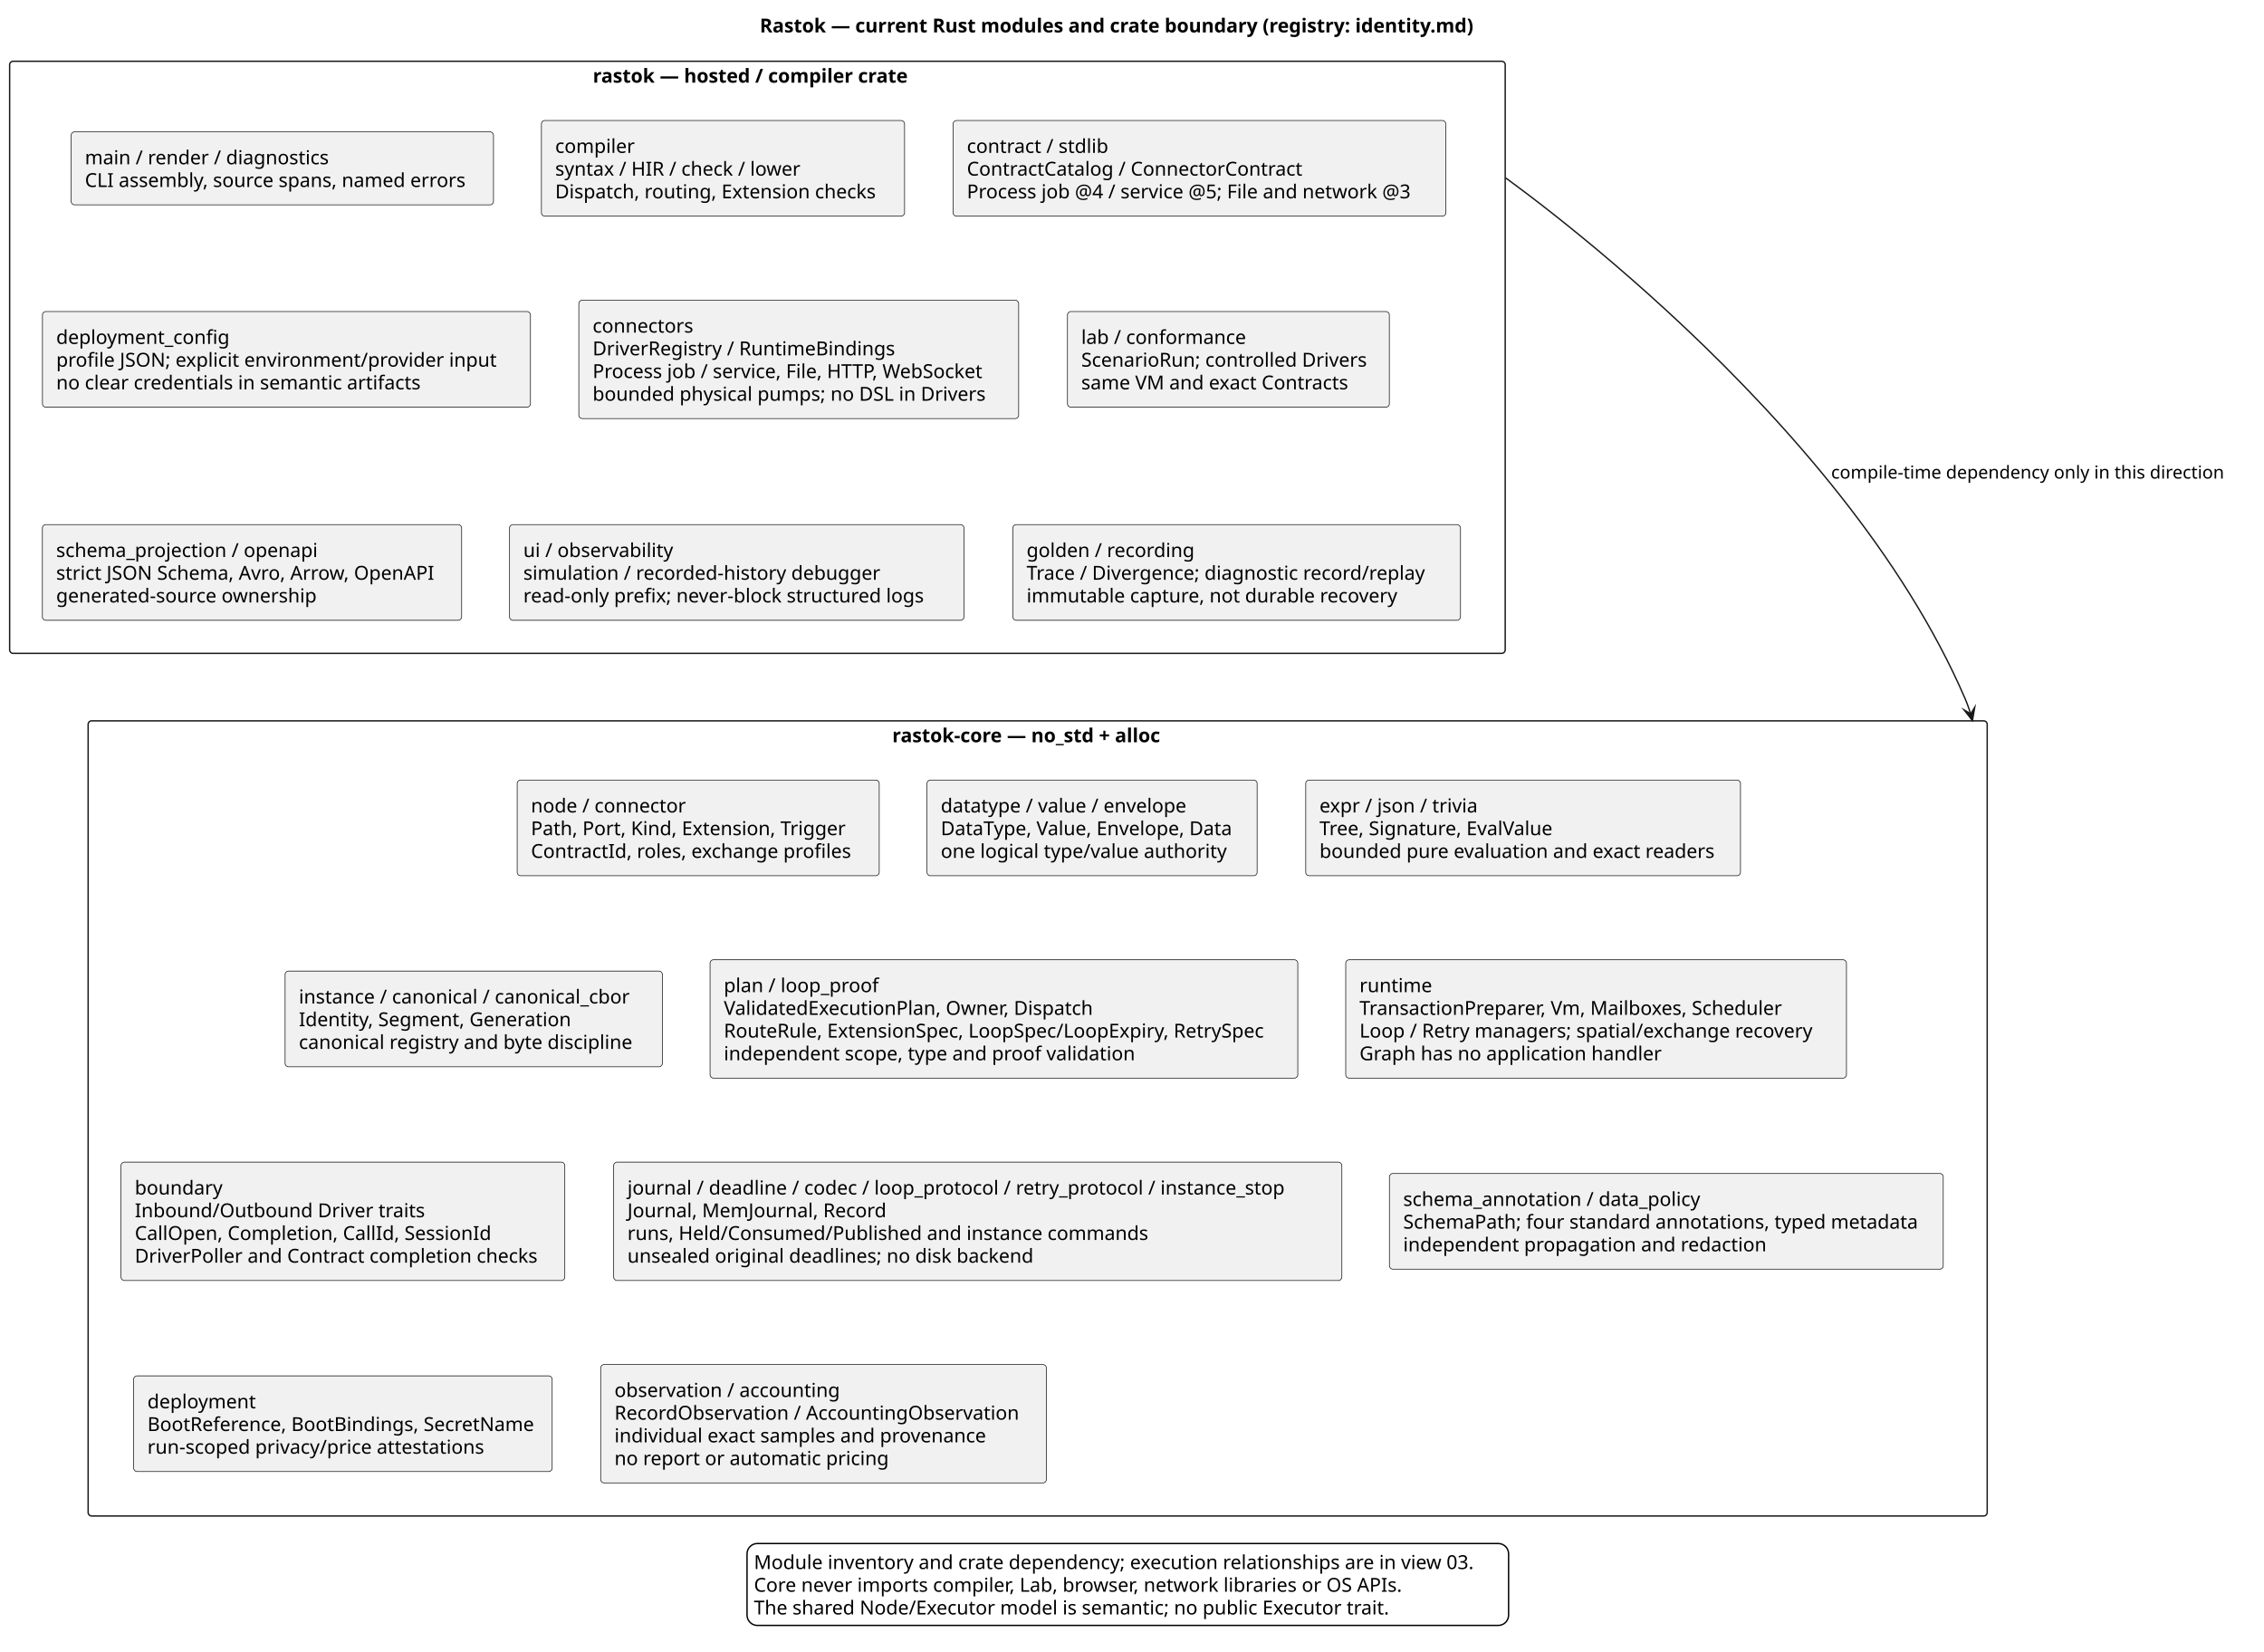
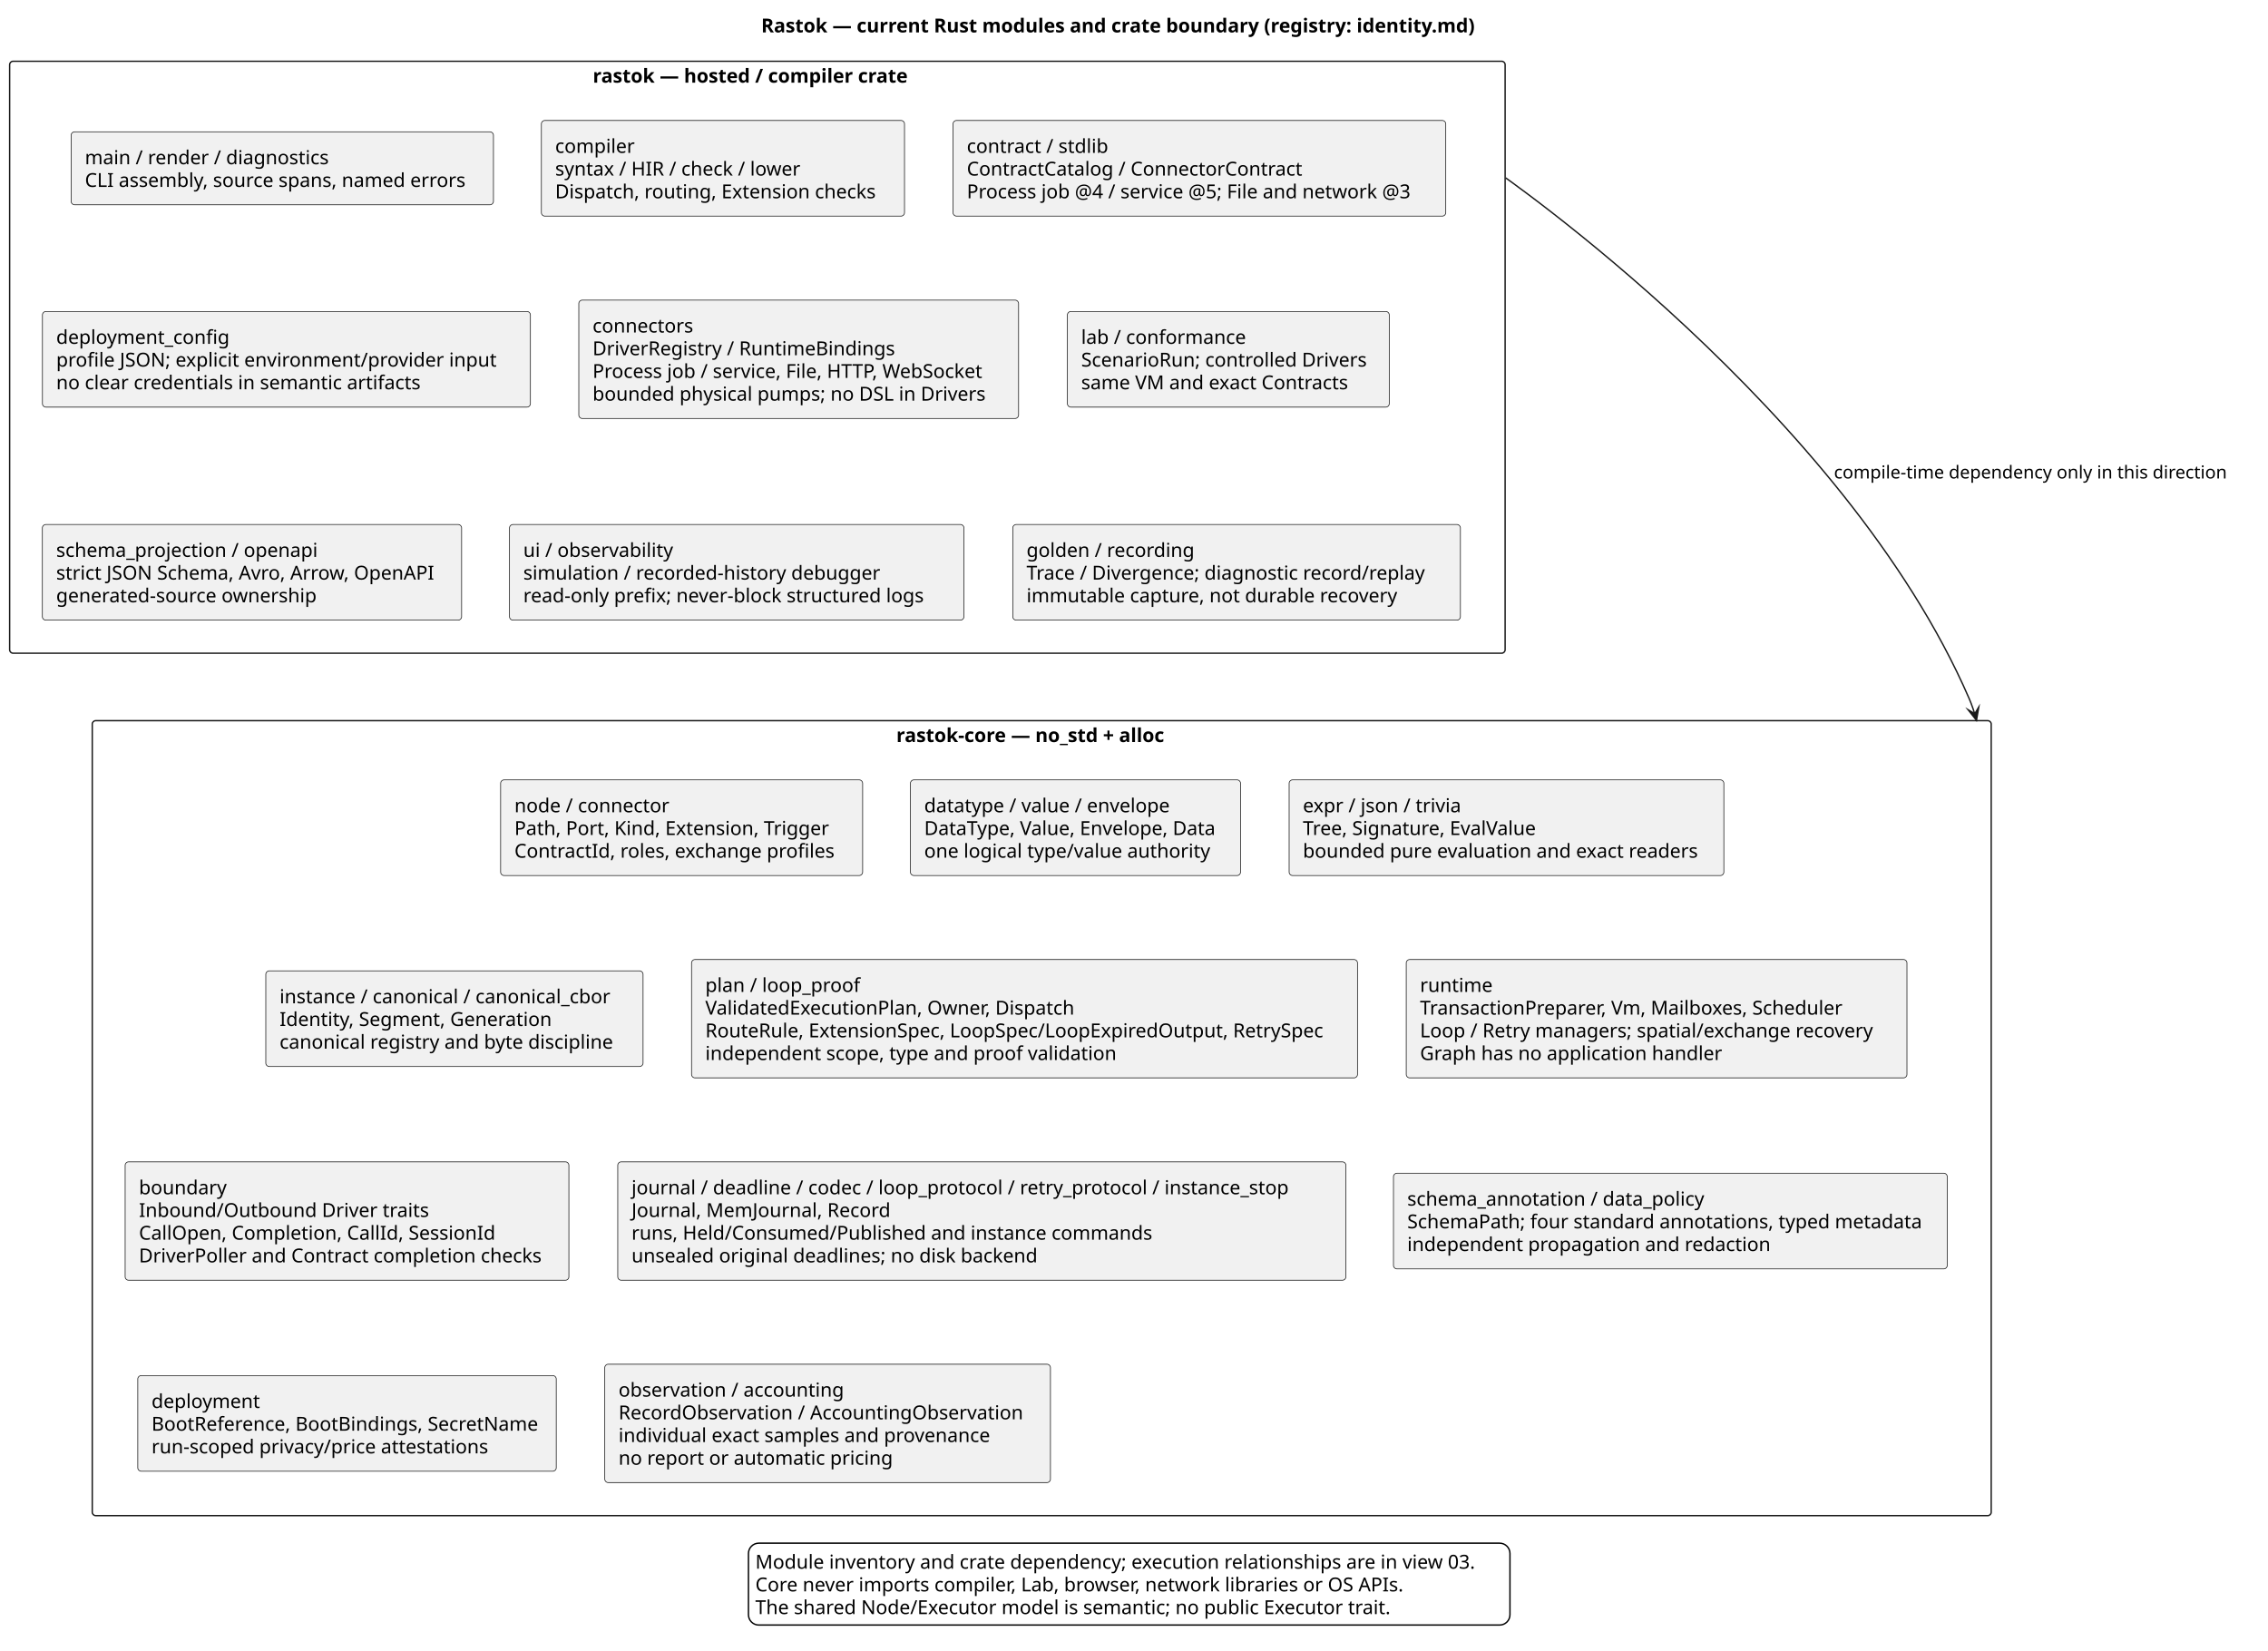
- <svg xmlns="http://www.w3.org/2000/svg" version="1.1" data-diagram-type="DESCRIPTION" style="width:1644px;height:1199px;background:#FFFFFF;" width="1644px" height="1199px" viewBox="0 0 1644 1199" zoomAndPan="magnify" preserveAspectRatio="none" contentStyleType="text/css">
+ <svg xmlns="http://www.w3.org/2000/svg" version="1.1" data-diagram-type="DESCRIPTION" style="width:1647px;height:1199px;background:#FFFFFF;" width="1647px" height="1199px" viewBox="0 0 1647 1199" zoomAndPan="magnify" preserveAspectRatio="none" contentStyleType="text/css">
  <defs />
  <g font-family="sans-serif" lengthAdjust="spacing">
    <g class="title" data-source-line="5">
-       <text x="551.694" y="23.535" fill="#000" font-size="14" textLength="534.529" font-weight="700">Rastok — current Rust modules and crate boundary (registry: identity.md)</text>
+       <text x="552.759" y="23.535" fill="#000" font-size="14" textLength="534.529" font-weight="700">Rastok — current Rust modules and crate boundary (registry: identity.md)</text>
    </g>
    <g class="cluster" data-qualified-name="HOSTED" id="ent0001" data-source-line="7">
      <rect x="7" y="44.488" width="1086" height="429.89" fill="none" style="stroke:#181818;stroke-width:1;" rx="2.5" ry="2.5" />
      <text x="430.491" y="60.023" fill="#000" font-size="14" textLength="239.019" font-weight="700">rastok — hosted / compiler crate</text>
    </g>
    <g class="cluster" data-qualified-name="CORE" id="ent0011" data-source-line="19">
-       <rect x="64" y="523.378" width="1379" height="577.32" fill="none" style="stroke:#181818;stroke-width:1;" rx="2.5" ry="2.5" />
-       <text x="647.895" y="538.913" fill="#000" font-size="14" textLength="211.21" font-weight="700">rastok-core — no_std + alloc</text>
+       <rect x="67" y="523.378" width="1379" height="577.32" fill="none" style="stroke:#181818;stroke-width:1;" rx="2.5" ry="2.5" />
+       <text x="650.895" y="538.913" fill="#000" font-size="14" textLength="211.21" font-weight="700">rastok-core — no_std + alloc</text>
    </g>
    <g class="entity" data-qualified-name="HOSTED.ENTRY" id="ent0002" data-source-line="8">
      <rect x="51.65" y="95.738" width="306.692" height="52.977" fill="#F1F1F1" style="stroke:#181818;stroke-width:0.5;" rx="2.5" ry="2.5" />
      <text x="61.65" y="119.273" fill="#000" font-size="14" textLength="187.831">main / render / diagnostics</text>
      <text x="61.65" y="135.762" fill="#000" font-size="14" textLength="286.692">CLI assembly, source spans, named errors</text>
    </g>
    <g class="entity" data-qualified-name="HOSTED.COMP" id="ent0003" data-source-line="9">
      <rect x="393.15" y="87.488" width="263.694" height="69.465" fill="#F1F1F1" style="stroke:#181818;stroke-width:0.5;" rx="2.5" ry="2.5" />
      <text x="403.15" y="111.023" fill="#000" font-size="14" textLength="59.274">compiler</text>
      <text x="403.15" y="127.512" fill="#000" font-size="14" textLength="192.445">syntax / HIR / check / lower</text>
      <text x="403.15" y="144" fill="#000" font-size="14" textLength="243.694">Dispatch, routing, Extension checks</text>
    </g>
    <g class="entity" data-qualified-name="HOSTED.CATALOG" id="ent0004" data-source-line="10">
      <rect x="692.09" y="87.488" width="357.812" height="69.465" fill="#F1F1F1" style="stroke:#181818;stroke-width:0.5;" rx="2.5" ry="2.5" />
      <text x="702.09" y="111.023" fill="#000" font-size="14" textLength="109.854">contract / stdlib</text>
      <text x="702.09" y="127.512" fill="#000" font-size="14" textLength="254.317">ContractCatalog / ConnectorContract</text>
      <text x="702.09" y="144" fill="#000" font-size="14" textLength="337.812">Process job @4 / service @5; File and network @3</text>
    </g>
    <g class="entity" data-qualified-name="HOSTED.SCHEMA" id="ent0005" data-source-line="11">
      <rect x="30.77" y="380.908" width="304.45" height="69.465" fill="#F1F1F1" style="stroke:#181818;stroke-width:0.5;" rx="2.5" ry="2.5" />
      <text x="40.77" y="404.443" fill="#000" font-size="14" textLength="198.229">schema_projection / openapi</text>
      <text x="40.77" y="420.932" fill="#000" font-size="14" textLength="284.45">strict JSON Schema, Avro, Arrow, OpenAPI</text>
      <text x="40.77" y="437.42" fill="#000" font-size="14" textLength="196.267">generated-source ownership</text>
    </g>
    <g class="entity" data-qualified-name="HOSTED.DRIVERS" id="ent0006" data-source-line="12">
      <rect x="420.32" y="217.958" width="319.366" height="85.953" fill="#F1F1F1" style="stroke:#181818;stroke-width:0.5;" rx="2.5" ry="2.5" />
      <text x="430.32" y="241.493" fill="#000" font-size="14" textLength="74.819">connectors</text>
      <text x="430.32" y="257.982" fill="#000" font-size="14" textLength="226.666">DriverRegistry / RuntimeBindings</text>
      <text x="430.32" y="274.47" fill="#000" font-size="14" textLength="299.366">Process job / service, File, HTTP, WebSocket</text>
      <text x="430.32" y="290.958" fill="#000" font-size="14" textLength="296.372">bounded physical pumps; no DSL in Drivers</text>
    </g>
    <g class="entity" data-qualified-name="HOSTED.CONFIG" id="ent0007" data-source-line="13">
      <rect x="30.82" y="226.198" width="354.366" height="69.465" fill="#F1F1F1" style="stroke:#181818;stroke-width:0.5;" rx="2.5" ry="2.5" />
      <text x="40.82" y="249.733" fill="#000" font-size="14" textLength="129.562">deployment_config</text>
      <text x="40.82" y="266.222" fill="#000" font-size="14" textLength="334.366">profile JSON; explicit environment/provider input</text>
      <text x="40.82" y="282.71" fill="#000" font-size="14" textLength="274.894">no clear credentials in semantic artifacts</text>
    </g>
    <g class="entity" data-qualified-name="HOSTED.LAB" id="ent0008" data-source-line="14">
      <rect x="775.14" y="226.198" width="233.726" height="69.465" fill="#F1F1F1" style="stroke:#181818;stroke-width:0.5;" rx="2.5" ry="2.5" />
      <text x="785.14" y="249.733" fill="#000" font-size="14" textLength="125.187">lab / conformance</text>
      <text x="785.14" y="266.222" fill="#000" font-size="14" textLength="213.726">ScenarioRun; controlled Drivers</text>
      <text x="785.14" y="282.71" fill="#000" font-size="14" textLength="201.64">same VM and exact Contracts</text>
    </g>
    <g class="entity" data-qualified-name="HOSTED.UI" id="ent0009" data-source-line="15">
      <rect x="370" y="380.908" width="330.003" height="69.465" fill="#F1F1F1" style="stroke:#181818;stroke-width:0.5;" rx="2.5" ry="2.5" />
      <text x="380" y="404.443" fill="#000" font-size="14" textLength="115.493">ui / observability</text>
      <text x="380" y="420.932" fill="#000" font-size="14" textLength="272.323">simulation / recorded-history debugger</text>
      <text x="380" y="437.42" fill="#000" font-size="14" textLength="310.003">read-only prefix; never-block structured logs</text>
    </g>
    <g class="entity" data-qualified-name="HOSTED.GOLDEN" id="ent0010" data-source-line="16">
      <rect x="735.46" y="380.908" width="325.081" height="69.465" fill="#F1F1F1" style="stroke:#181818;stroke-width:0.5;" rx="2.5" ry="2.5" />
      <text x="745.46" y="404.443" fill="#000" font-size="14" textLength="128.181">golden / recording</text>
      <text x="745.46" y="420.932" fill="#000" font-size="14" textLength="305.081">Trace / Divergence; diagnostic record/replay</text>
      <text x="745.46" y="437.42" fill="#000" font-size="14" textLength="277.348">immutable capture, not durable recovery</text>
    </g>
    <g class="entity" data-qualified-name="CORE.NODE" id="ent0012" data-source-line="20">
-       <rect x="375.55" y="566.378" width="262.895" height="69.465" fill="#F1F1F1" style="stroke:#181818;stroke-width:0.5;" rx="2.5" ry="2.5" />
-       <text x="385.55" y="589.913" fill="#000" font-size="14" textLength="117.783">node / connector</text>
-       <text x="385.55" y="606.402" fill="#000" font-size="14" textLength="238.807">Path, Port, Kind, Extension, Trigger</text>
-       <text x="385.55" y="622.89" fill="#000" font-size="14" textLength="242.895">ContractId, roles, exchange profiles</text>
+       <rect x="363.55" y="566.378" width="262.895" height="69.465" fill="#F1F1F1" style="stroke:#181818;stroke-width:0.5;" rx="2.5" ry="2.5" />
+       <text x="373.55" y="589.913" fill="#000" font-size="14" textLength="117.783">node / connector</text>
+       <text x="373.55" y="606.402" fill="#000" font-size="14" textLength="238.807">Path, Port, Kind, Extension, Trigger</text>
+       <text x="373.55" y="622.89" fill="#000" font-size="14" textLength="242.895">ContractId, roles, exchange profiles</text>
    </g>
    <g class="entity" data-qualified-name="CORE.DATA" id="ent0013" data-source-line="21">
-       <rect x="673.14" y="566.378" width="239.728" height="69.465" fill="#F1F1F1" style="stroke:#181818;stroke-width:0.5;" rx="2.5" ry="2.5" />
-       <text x="683.14" y="589.913" fill="#000" font-size="14" textLength="187.38">datatype / value / envelope</text>
-       <text x="683.14" y="606.402" fill="#000" font-size="14" textLength="219.728">DataType, Value, Envelope, Data</text>
-       <text x="683.14" y="622.89" fill="#000" font-size="14" textLength="216.036">one logical type/value authority</text>
+       <rect x="661.14" y="566.378" width="239.728" height="69.465" fill="#F1F1F1" style="stroke:#181818;stroke-width:0.5;" rx="2.5" ry="2.5" />
+       <text x="671.14" y="589.913" fill="#000" font-size="14" textLength="187.38">datatype / value / envelope</text>
+       <text x="671.14" y="606.402" fill="#000" font-size="14" textLength="219.728">DataType, Value, Envelope, Data</text>
+       <text x="671.14" y="622.89" fill="#000" font-size="14" textLength="216.036">one logical type/value authority</text>
    </g>
    <g class="entity" data-qualified-name="CORE.EXPR" id="ent0014" data-source-line="22">
-       <rect x="948.15" y="566.378" width="315.695" height="69.465" fill="#F1F1F1" style="stroke:#181818;stroke-width:0.5;" rx="2.5" ry="2.5" />
-       <text x="958.15" y="589.913" fill="#000" font-size="14" textLength="126.048">expr / json / trivia</text>
-       <text x="958.15" y="606.402" fill="#000" font-size="14" textLength="176.121">Tree, Signature, EvalValue</text>
-       <text x="958.15" y="622.89" fill="#000" font-size="14" textLength="295.695">bounded pure evaluation and exact readers</text>
+       <rect x="936.15" y="566.378" width="315.695" height="69.465" fill="#F1F1F1" style="stroke:#181818;stroke-width:0.5;" rx="2.5" ry="2.5" />
+       <text x="946.15" y="589.913" fill="#000" font-size="14" textLength="126.048">expr / json / trivia</text>
+       <text x="946.15" y="606.402" fill="#000" font-size="14" textLength="176.121">Tree, Signature, EvalValue</text>
+       <text x="946.15" y="622.89" fill="#000" font-size="14" textLength="295.695">bounded pure evaluation and exact readers</text>
    </g>
    <g class="entity" data-qualified-name="CORE.IDENTITY" id="ent0015" data-source-line="23">
-       <rect x="207.02" y="705.078" width="273.962" height="69.465" fill="#F1F1F1" style="stroke:#181818;stroke-width:0.5;" rx="2.5" ry="2.5" />
-       <text x="217.02" y="728.613" fill="#000" font-size="14" textLength="253.962">instance / canonical / canonical_cbor</text>
-       <text x="217.02" y="745.102" fill="#000" font-size="14" textLength="202.187">Identity, Segment, Generation</text>
-       <text x="217.02" y="761.59" fill="#000" font-size="14" textLength="252.314">canonical registry and byte discipline</text>
+       <rect x="193.02" y="705.078" width="273.962" height="69.465" fill="#F1F1F1" style="stroke:#181818;stroke-width:0.5;" rx="2.5" ry="2.5" />
+       <text x="203.02" y="728.613" fill="#000" font-size="14" textLength="253.962">instance / canonical / canonical_cbor</text>
+       <text x="203.02" y="745.102" fill="#000" font-size="14" textLength="202.187">Identity, Segment, Generation</text>
+       <text x="203.02" y="761.59" fill="#000" font-size="14" textLength="252.314">canonical registry and byte discipline</text>
    </g>
    <g class="entity" data-qualified-name="CORE.PLAN" id="ent0016" data-source-line="24">
-       <rect x="515.61" y="696.838" width="426.779" height="85.953" fill="#F1F1F1" style="stroke:#181818;stroke-width:0.5;" rx="2.5" ry="2.5" />
-       <text x="525.61" y="720.373" fill="#000" font-size="14" textLength="119.424">plan / loop_proof</text>
-       <text x="525.61" y="736.862" fill="#000" font-size="14" textLength="278.886">ValidatedExecutionPlan, Owner, Dispatch</text>
-       <text x="525.61" y="753.35" fill="#000" font-size="14" textLength="406.779">RouteRule, ExtensionSpec, LoopSpec/LoopExpiry, RetrySpec</text>
-       <text x="525.61" y="769.838" fill="#000" font-size="14" textLength="308.745">independent scope, type and proof validation</text>
+       <rect x="502.19" y="696.838" width="483.613" height="85.953" fill="#F1F1F1" style="stroke:#181818;stroke-width:0.5;" rx="2.5" ry="2.5" />
+       <text x="512.19" y="720.373" fill="#000" font-size="14" textLength="119.424">plan / loop_proof</text>
+       <text x="512.19" y="736.862" fill="#000" font-size="14" textLength="278.886">ValidatedExecutionPlan, Owner, Dispatch</text>
+       <text x="512.19" y="753.35" fill="#000" font-size="14" textLength="463.613">RouteRule, ExtensionSpec, LoopSpec/LoopExpiredOutput, RetrySpec</text>
+       <text x="512.19" y="769.838" fill="#000" font-size="14" textLength="308.745">independent scope, type and proof validation</text>
    </g>
    <g class="entity" data-qualified-name="CORE.VM" id="ent0017" data-source-line="25">
-       <rect x="977.2" y="696.838" width="363.608" height="85.953" fill="#F1F1F1" style="stroke:#181818;stroke-width:0.5;" rx="2.5" ry="2.5" />
-       <text x="987.2" y="720.373" fill="#000" font-size="14" textLength="53.259">runtime</text>
-       <text x="987.2" y="736.862" fill="#000" font-size="14" textLength="320.571">TransactionPreparer, Vm, Mailboxes, Scheduler</text>
-       <text x="987.2" y="753.35" fill="#000" font-size="14" textLength="343.608">Loop / Retry managers; spatial/exchange recovery</text>
-       <text x="987.2" y="769.838" fill="#000" font-size="14" textLength="226.058">Graph has no application handler</text>
+       <rect x="1021.2" y="696.838" width="363.608" height="85.953" fill="#F1F1F1" style="stroke:#181818;stroke-width:0.5;" rx="2.5" ry="2.5" />
+       <text x="1031.2" y="720.373" fill="#000" font-size="14" textLength="53.259">runtime</text>
+       <text x="1031.2" y="736.862" fill="#000" font-size="14" textLength="320.571">TransactionPreparer, Vm, Mailboxes, Scheduler</text>
+       <text x="1031.2" y="753.35" fill="#000" font-size="14" textLength="343.608">Loop / Retry managers; spatial/exchange recovery</text>
+       <text x="1031.2" y="769.838" fill="#000" font-size="14" textLength="226.058">Graph has no application handler</text>
    </g>
    <g class="entity" data-qualified-name="CORE.BOUNDARY" id="ent0018" data-source-line="26">
-       <rect x="87.88" y="843.788" width="322.244" height="85.953" fill="#F1F1F1" style="stroke:#181818;stroke-width:0.5;" rx="2.5" ry="2.5" />
-       <text x="97.88" y="867.323" fill="#000" font-size="14" textLength="64.374">boundary</text>
-       <text x="97.88" y="883.812" fill="#000" font-size="14" textLength="217.075">Inbound/Outbound Driver traits</text>
-       <text x="97.88" y="900.3" fill="#000" font-size="14" textLength="269.001">CallOpen, Completion, CallId, SessionId</text>
-       <text x="97.88" y="916.788" fill="#000" font-size="14" textLength="302.244">DriverPoller and Contract completion checks</text>
+       <rect x="90.88" y="843.788" width="322.244" height="85.953" fill="#F1F1F1" style="stroke:#181818;stroke-width:0.5;" rx="2.5" ry="2.5" />
+       <text x="100.88" y="867.323" fill="#000" font-size="14" textLength="64.374">boundary</text>
+       <text x="100.88" y="883.812" fill="#000" font-size="14" textLength="217.075">Inbound/Outbound Driver traits</text>
+       <text x="100.88" y="900.3" fill="#000" font-size="14" textLength="269.001">CallOpen, Completion, CallId, SessionId</text>
+       <text x="100.88" y="916.788" fill="#000" font-size="14" textLength="302.244">DriverPoller and Contract completion checks</text>
    </g>
    <g class="entity" data-qualified-name="CORE.JOURNAL" id="ent0019" data-source-line="27">
-       <rect x="445.61" y="843.788" width="528.771" height="85.953" fill="#F1F1F1" style="stroke:#181818;stroke-width:0.5;" rx="2.5" ry="2.5" />
-       <text x="455.61" y="867.323" fill="#000" font-size="14" textLength="508.771">journal / deadline / codec / loop_protocol / retry_protocol / instance_stop</text>
-       <text x="455.61" y="883.812" fill="#000" font-size="14" textLength="193.286">Journal, MemJournal, Record</text>
-       <text x="455.61" y="900.3" fill="#000" font-size="14" textLength="392.28">runs, Held/Consumed/Published and instance commands</text>
-       <text x="455.61" y="916.788" fill="#000" font-size="14" textLength="306.435">unsealed original deadlines; no disk backend</text>
+       <rect x="448.61" y="843.788" width="528.771" height="85.953" fill="#F1F1F1" style="stroke:#181818;stroke-width:0.5;" rx="2.5" ry="2.5" />
+       <text x="458.61" y="867.323" fill="#000" font-size="14" textLength="508.771">journal / deadline / codec / loop_protocol / retry_protocol / instance_stop</text>
+       <text x="458.61" y="883.812" fill="#000" font-size="14" textLength="193.286">Journal, MemJournal, Record</text>
+       <text x="458.61" y="900.3" fill="#000" font-size="14" textLength="392.28">runs, Held/Consumed/Published and instance commands</text>
+       <text x="458.61" y="916.788" fill="#000" font-size="14" textLength="306.435">unsealed original deadlines; no disk backend</text>
    </g>
    <g class="entity" data-qualified-name="CORE.POLICY" id="ent0020" data-source-line="28">
-       <rect x="1008.93" y="852.038" width="402.149" height="69.465" fill="#F1F1F1" style="stroke:#181818;stroke-width:0.5;" rx="2.5" ry="2.5" />
-       <text x="1018.93" y="875.573" fill="#000" font-size="14" textLength="224.547">schema_annotation / data_policy</text>
-       <text x="1018.93" y="892.062" fill="#000" font-size="14" textLength="382.149">SchemaPath; four standard annotations, typed metadata</text>
-       <text x="1018.93" y="908.55" fill="#000" font-size="14" textLength="270.231">independent propagation and redaction</text>
+       <rect x="1011.93" y="852.038" width="402.149" height="69.465" fill="#F1F1F1" style="stroke:#181818;stroke-width:0.5;" rx="2.5" ry="2.5" />
+       <text x="1021.93" y="875.573" fill="#000" font-size="14" textLength="224.547">schema_annotation / data_policy</text>
+       <text x="1021.93" y="892.062" fill="#000" font-size="14" textLength="382.149">SchemaPath; four standard annotations, typed metadata</text>
+       <text x="1021.93" y="908.55" fill="#000" font-size="14" textLength="270.231">independent propagation and redaction</text>
    </g>
    <g class="entity" data-qualified-name="CORE.DEPLOY" id="ent0021" data-source-line="29">
-       <rect x="97.05" y="998.988" width="303.903" height="69.465" fill="#F1F1F1" style="stroke:#181818;stroke-width:0.5;" rx="2.5" ry="2.5" />
-       <text x="107.05" y="1022.523" fill="#000" font-size="14" textLength="80.179">deployment</text>
-       <text x="107.05" y="1039.012" fill="#000" font-size="14" textLength="283.903">BootReference, BootBindings, SecretName</text>
-       <text x="107.05" y="1055.5" fill="#000" font-size="14" textLength="257.161">run-scoped privacy/price attestations</text>
+       <rect x="100.05" y="998.988" width="303.903" height="69.465" fill="#F1F1F1" style="stroke:#181818;stroke-width:0.5;" rx="2.5" ry="2.5" />
+       <text x="110.05" y="1022.523" fill="#000" font-size="14" textLength="80.179">deployment</text>
+       <text x="110.05" y="1039.012" fill="#000" font-size="14" textLength="283.903">BootReference, BootBindings, SecretName</text>
+       <text x="110.05" y="1055.5" fill="#000" font-size="14" textLength="257.161">run-scoped privacy/price attestations</text>
    </g>
    <g class="entity" data-qualified-name="CORE.REPORT" id="ent0022" data-source-line="30">
-       <rect x="436.18" y="990.748" width="323.646" height="85.953" fill="#F1F1F1" style="stroke:#181818;stroke-width:0.5;" rx="2.5" ry="2.5" />
-       <text x="446.18" y="1014.283" fill="#000" font-size="14" textLength="170.577">observation / accounting</text>
-       <text x="446.18" y="1030.772" fill="#000" font-size="14" textLength="303.646">RecordObservation / AccountingObservation</text>
-       <text x="446.18" y="1047.26" fill="#000" font-size="14" textLength="279.638">individual exact samples and provenance</text>
-       <text x="446.18" y="1063.748" fill="#000" font-size="14" textLength="205.974">no report or automatic pricing</text>
+       <rect x="439.18" y="990.748" width="323.646" height="85.953" fill="#F1F1F1" style="stroke:#181818;stroke-width:0.5;" rx="2.5" ry="2.5" />
+       <text x="449.18" y="1014.283" fill="#000" font-size="14" textLength="170.577">observation / accounting</text>
+       <text x="449.18" y="1030.772" fill="#000" font-size="14" textLength="303.646">RecordObservation / AccountingObservation</text>
+       <text x="449.18" y="1047.26" fill="#000" font-size="14" textLength="279.638">individual exact samples and provenance</text>
+       <text x="449.18" y="1063.748" fill="#000" font-size="14" textLength="205.974">no report or automatic pricing</text>
    </g>
    <g class="link" data-entity-1="ent0001" data-entity-2="ent0011" id="lnk42" data-source-line="53" data-link-type="dependency">
-       <path d="M1093.372,129.21 C1093.758,129.491 1094.156,129.781 1094.566,130.08 C1095.387,130.68 1096.257,131.317 1097.174,131.992 C1104.51,137.39 1114.88,145.187 1127.494,155.118 C1152.723,174.981 1186.934,203.383 1223.827,238.211 C1297.615,307.866 1382.135,403.223 1427,507.378 C1428.981,511.978 1430.6,516.824 1431.915,521.788 C1431.997,522.098 1432.078,522.409 1432.158,522.72 C1432.198,522.876 1431.014,518.184 1431.053,518.34" style="stroke:#181818;stroke-width:1;" fill="none" id="HOSTED-to-CORE" />
-       <polygon points="1432.277,523.187,1433.952,513.482,1431.053,518.34,1426.196,515.44,1432.277,523.187" fill="#181818" style="stroke:#181818;stroke-width:1;stroke-linejoin:miter;stroke-miterlimit:10;" />
-       <text x="1329.67" y="347.477" fill="#000" font-size="13" textLength="299.248">compile-time dependency only in this direction</text>
+       <path d="M1093.446,129.191 C1093.835,129.47 1094.237,129.76 1094.651,130.058 C1095.479,130.656 1096.356,131.291 1097.282,131.964 C1104.682,137.346 1115.142,145.121 1127.867,155.028 C1153.317,174.843 1187.826,203.188 1225.043,237.978 C1299.475,307.558 1384.735,402.918 1430,507.378 C1431.991,511.975 1433.618,516.817 1434.938,521.78 C1435.02,522.09 1435.102,522.4 1435.182,522.711 C1435.222,522.867 1434.033,518.176 1434.072,518.332" style="stroke:#181818;stroke-width:1;" fill="none" id="HOSTED-to-CORE" />
+       <polygon points="1435.301,523.178,1436.967,513.471,1434.072,518.332,1429.212,515.437,1435.301,523.178" fill="#181818" style="stroke:#181818;stroke-width:1;stroke-linejoin:miter;stroke-miterlimit:10;" />
+       <text x="1331.8" y="347.477" fill="#000" font-size="13" textLength="299.248">compile-time dependency only in this direction</text>
    </g>
    <g class="legend" data-source-line="55">
-       <rect x="542.459" y="1120.698" width="552.999" height="59.465" fill="none" style="stroke:#000;stroke-width:1;" rx="7.5" ry="7.5" />
-       <text x="547.459" y="1139.233" fill="#000" font-size="14" textLength="542.999">Module inventory and crate dependency; execution relationships are in view 03.</text>
-       <text x="547.459" y="1155.722" fill="#000" font-size="14" textLength="493.008">Core never imports compiler, Lab, browser, network libraries or OS APIs.</text>
-       <text x="547.459" y="1172.21" fill="#000" font-size="14" textLength="482.891">The shared Node/Executor model is semantic; no public Executor trait.</text>
+       <rect x="543.524" y="1120.698" width="552.999" height="59.465" fill="none" style="stroke:#000;stroke-width:1;" rx="7.5" ry="7.5" />
+       <text x="548.524" y="1139.233" fill="#000" font-size="14" textLength="542.999">Module inventory and crate dependency; execution relationships are in view 03.</text>
+       <text x="548.524" y="1155.722" fill="#000" font-size="14" textLength="493.008">Core never imports compiler, Lab, browser, network libraries or OS APIs.</text>
+       <text x="548.524" y="1172.21" fill="#000" font-size="14" textLength="482.891">The shared Node/Executor model is semantic; no public Executor trait.</text>
    </g>
  </g>
</svg>
